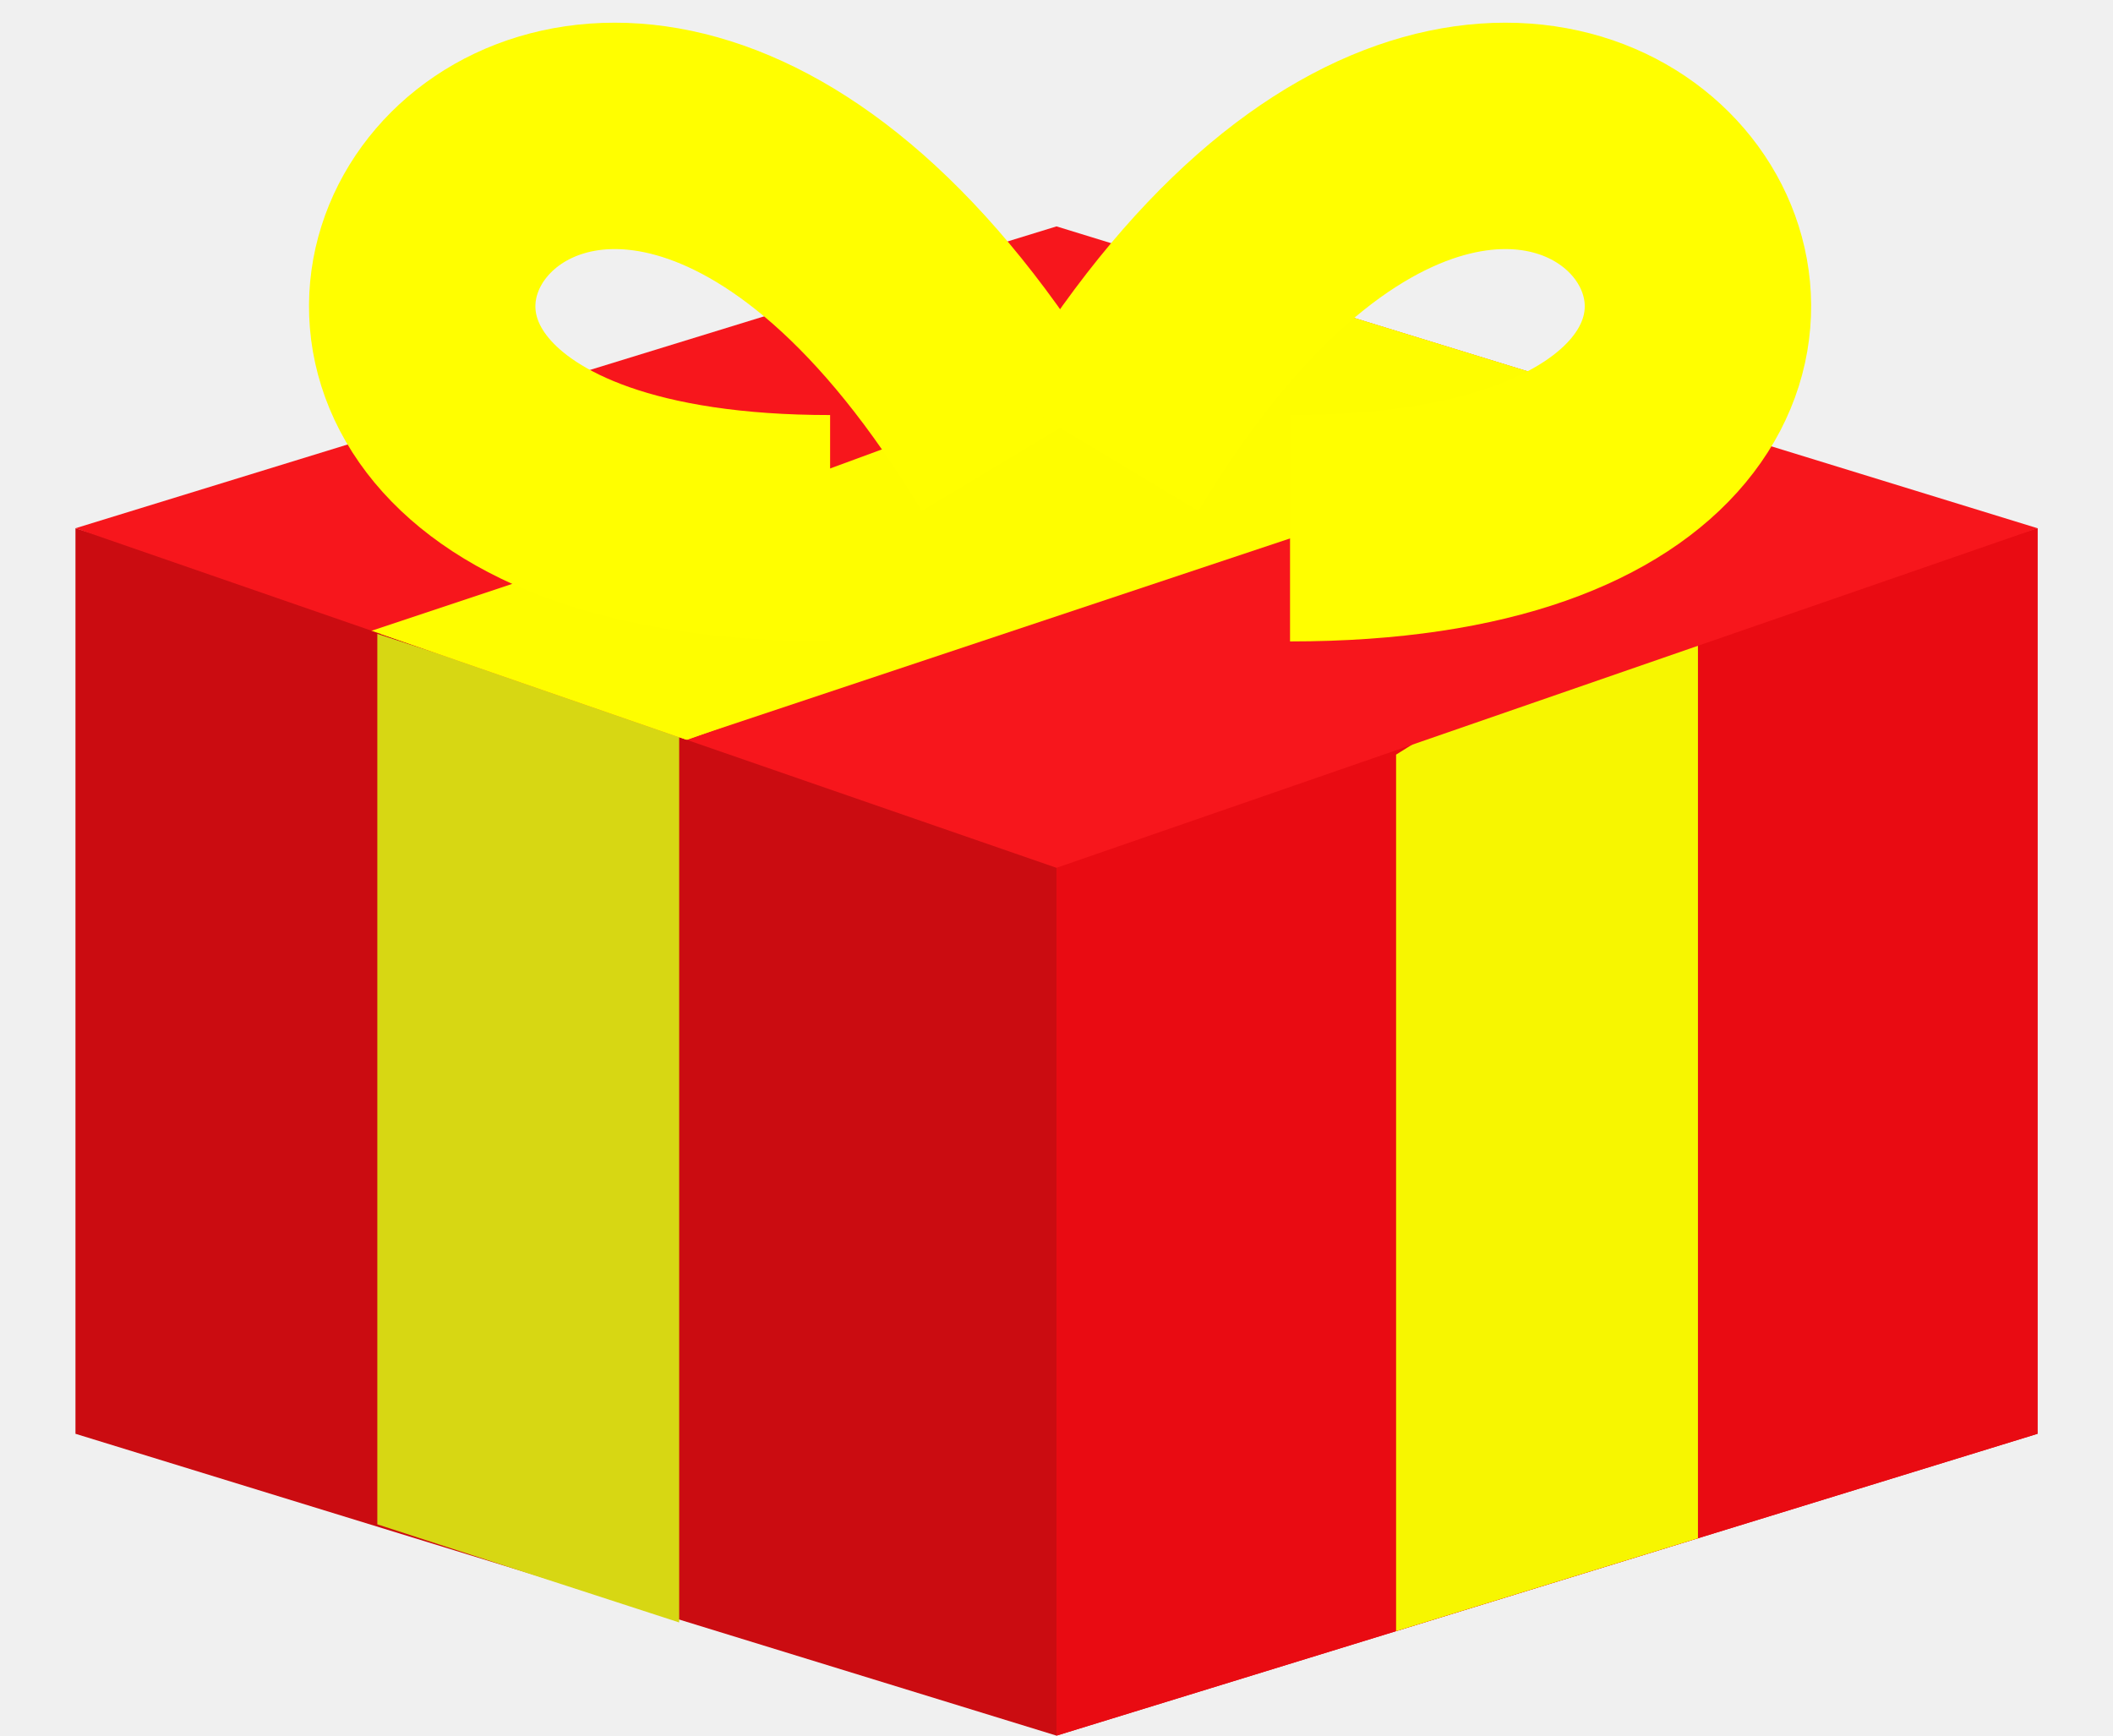
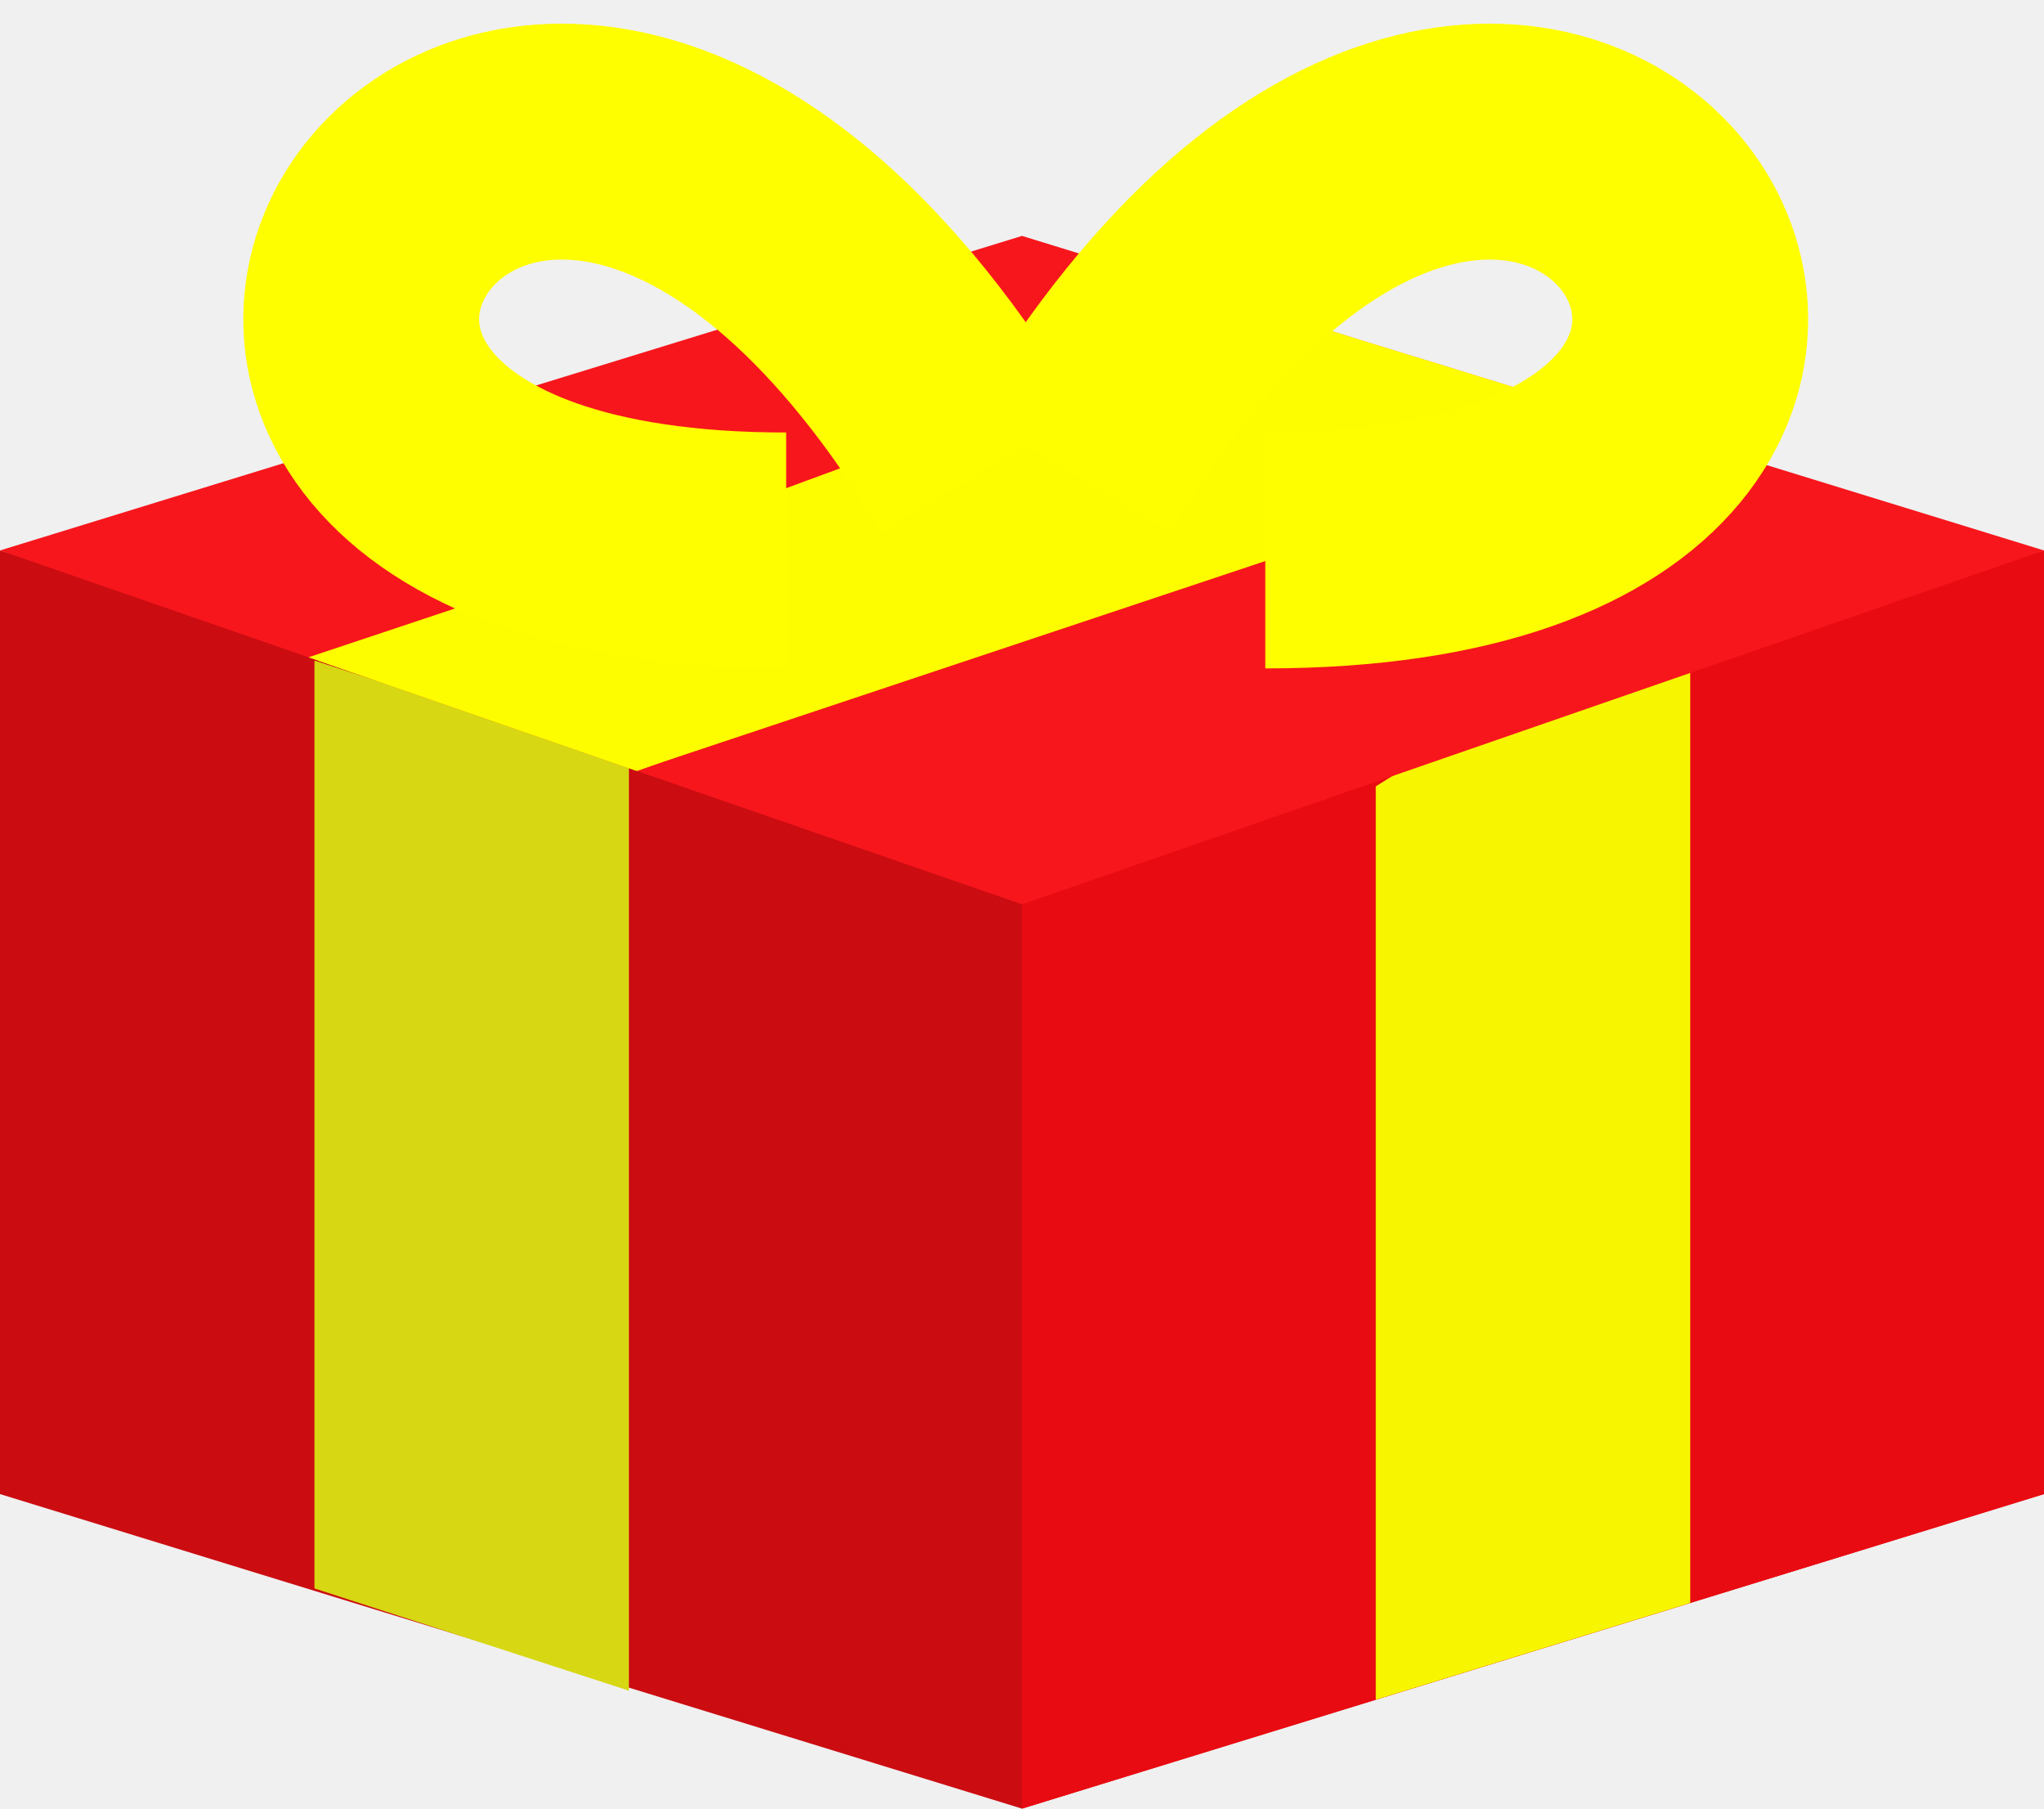
- <svg xmlns="http://www.w3.org/2000/svg" xmlns:xlink="http://www.w3.org/1999/xlink" width="28px" height="23px" viewBox="0 0 28 23" version="1.1">
+ <svg xmlns="http://www.w3.org/2000/svg" xmlns:xlink="http://www.w3.org/1999/xlink" width="26px" height="23px" viewBox="0 0 26 23" version="1.1">
  <defs>
    <path id="path-1" d="M0,4 L13,0 L13,12 L0,16 L0,4 Z" />
    <path id="path-3" d="M13,0 L26,4 L13,8.5 L0,4 L13,0 Z" />
  </defs>
  <g id="Page-1" stroke="none" stroke-width="1" fill="none" fill-rule="evenodd">
-     <g id="present_3">
-       <path d="M14,11 L27,7 L27,19 L14,23 L14,11 Z" id="Rectangle-490" fill="#E90B12" />
-       <g id="Rectangle-494-+-Rectangle-495" transform="translate(14, 7)">
-         <mask id="mask-2" fill="white">
-           <use xlink:href="#path-1" />
-         </mask>
-         <use id="Rectangle-494" fill="#E90B12" xlink:href="#path-1" />
-         <path d="M4.5,3 L8.5,0.5 L8.5,13.5 L4.5,15 L4.5,3 Z" id="Rectangle-495" fill="#F7F600" mask="url(#mask-2)" />
+     <g id="present_3" transform="translate(-1, 0)">
+       <g id="Group" transform="translate(1, 1)">
+         <path d="M13,10 L26,6 L26,18 L13,22 L13,10 Z" id="Rectangle-490" fill="#E90B12" />
+         <g id="Rectangle-494-+-Rectangle-495" transform="translate(13, 6)">
+           <mask id="mask-2" fill="white">
+             <use xlink:href="#path-1" />
+           </mask>
+           <use id="Rectangle-494" fill="#E90B12" xlink:href="#path-1" />
+           <path d="M4.5,3 L8.5,0.5 L8.5,13.5 L4.5,15 L4.5,3 Z" id="Rectangle-495" fill="#F7F600" mask="url(#mask-2)" />
+         </g>
+         <path d="M0,6 L13,10 L13,22 L0,18 L0,6 Z" id="Rectangle-491" fill="#CB0C11" />
+         <path d="M4,7.4 L8,8.7 L8,20.5 L4,19.2 L4,7.4 Z" id="Rectangle-493" fill="#D7D713" />
+         <g id="Rectangle-492-+-Rectangle-496" transform="translate(0, 2)">
+           <mask id="mask-4" fill="white">
+             <use xlink:href="#path-3" />
+           </mask>
+           <use id="Rectangle-492" fill="#F7161C" xlink:href="#path-3" />
+           <path d="M17,1 L22.5,2 L7.5,7 L3.5,5.5 L17,1 Z" id="Rectangle-496" fill="#FEFD00" mask="url(#mask-4)" />
+           <path d="M16,1 L21.5,2 L7,7.2 L3.5,5.6 L16,1 Z" id="Rectangle-497" fill="#FEFD00" mask="url(#mask-4)">
+             <g transform="translate(12.5, 4.1) scale(-1, 1) translate(-12.5, -4.1) " />
+           </path>
+         </g>
+         <path d="M12.5,5 C6.5,-5 -0.5,6 10,6" id="Path-43" stroke="#FFFE00" stroke-width="3" />
+         <path d="M21.5,5 C15.5,-5 8.5,6 19,6" id="Path-44" stroke="#FFFE00" stroke-width="3" transform="translate(17.54734, 3.400391) scale(-1, 1) translate(-17.54734, -3.400391) " />
      </g>
-       <path d="M1,7 L14,11 L14,23 L1,19 L1,7 Z" id="Rectangle-491" fill="#CB0C11" />
-       <path d="M5,8.4 L9,9.7 L9,21.5 L5,20.2 L5,8.4 Z" id="Rectangle-493" fill="#D7D713" />
-       <g id="Rectangle-492-+-Rectangle-496" transform="translate(1, 3)">
-         <mask id="mask-4" fill="white">
-           <use xlink:href="#path-3" />
-         </mask>
-         <use id="Rectangle-492" fill="#F7161C" xlink:href="#path-3" />
-         <path d="M17,1 L22.5,2 L7.5,7 L3.5,5.5 L17,1 Z" id="Rectangle-496" fill="#FEFD00" mask="url(#mask-4)" />
-         <path d="M16,1 L21.5,2 L7,7.2 L3.5,5.6 L16,1 Z" id="Rectangle-497" fill="#FEFD00" mask="url(#mask-4)">
-           <g transform="translate(12.5, 4.1) scale(-1, 1) translate(-12.5, -4.1) " />
-         </path>
-       </g>
-       <path d="M13.5,6 C7.5,-4 0.5,7 11,7" id="Path-43" stroke="#FFFE00" stroke-width="3" />
-       <path d="M22.5,6 C16.5,-4 9.5,7 20,7" id="Path-44" stroke="#FFFE00" stroke-width="3" transform="translate(18.54734, 4.400391) scale(-1, 1) translate(-18.54734, -4.400391) " />
    </g>
  </g>
</svg>
